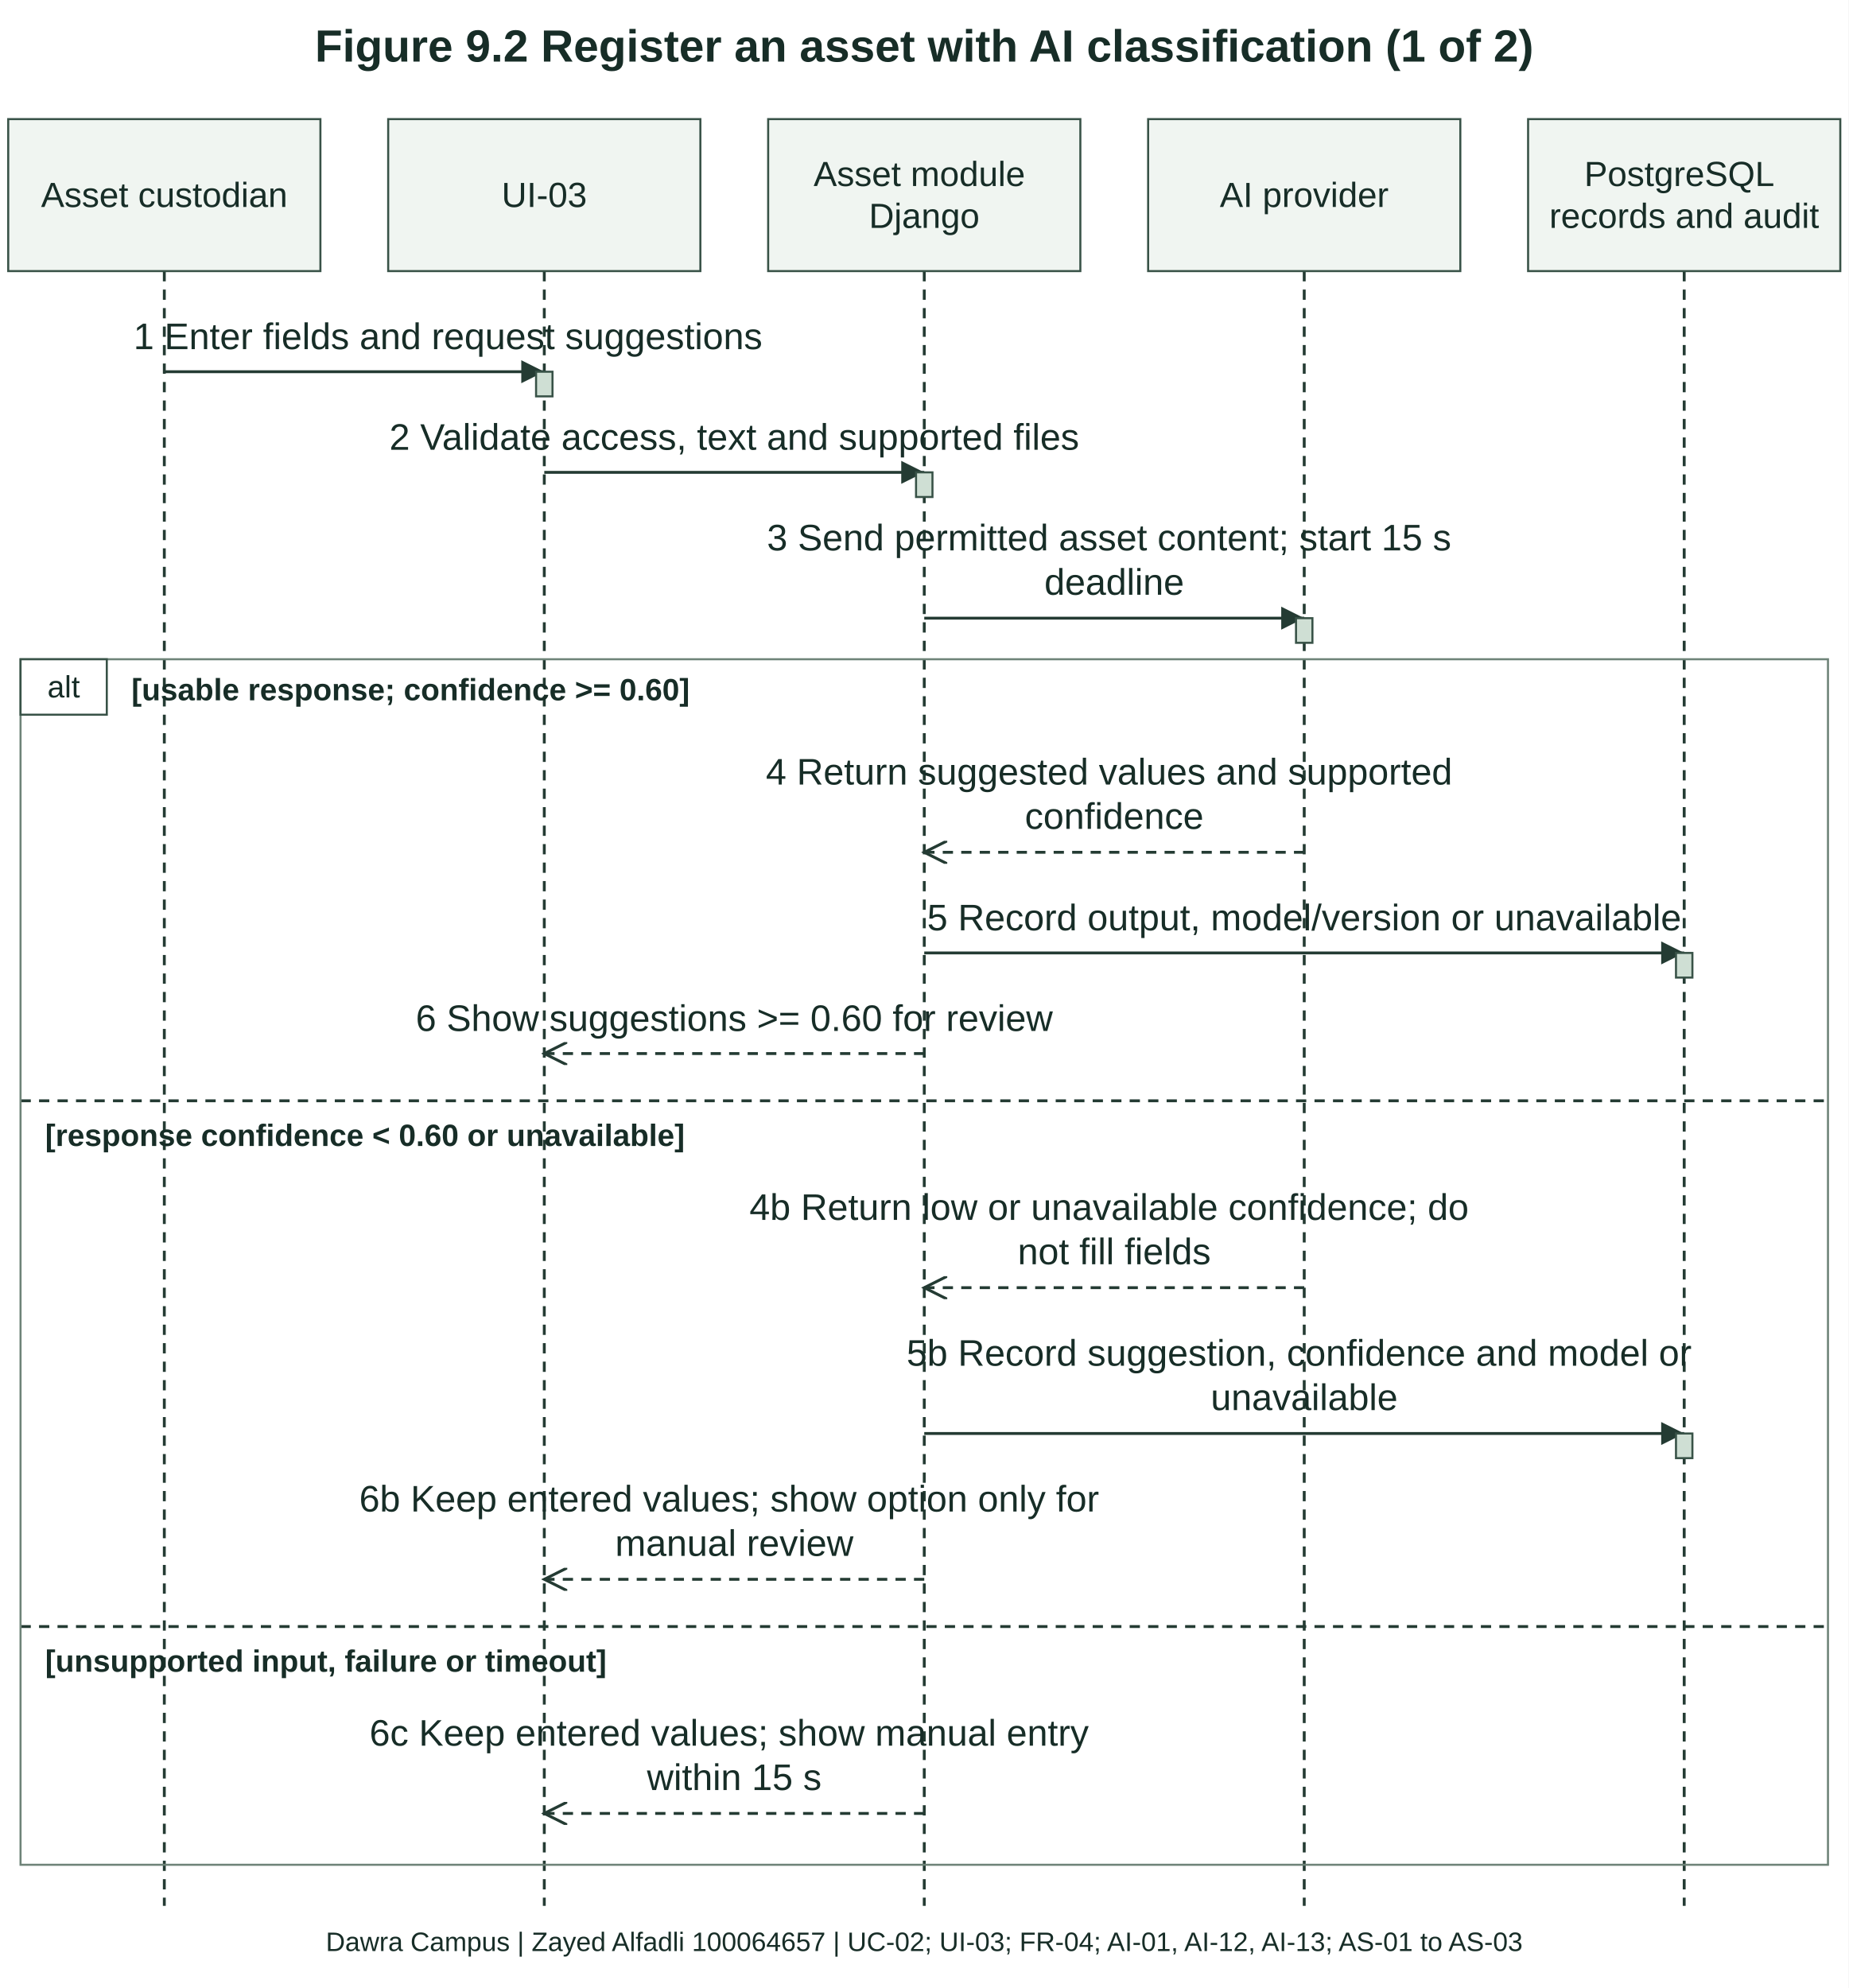
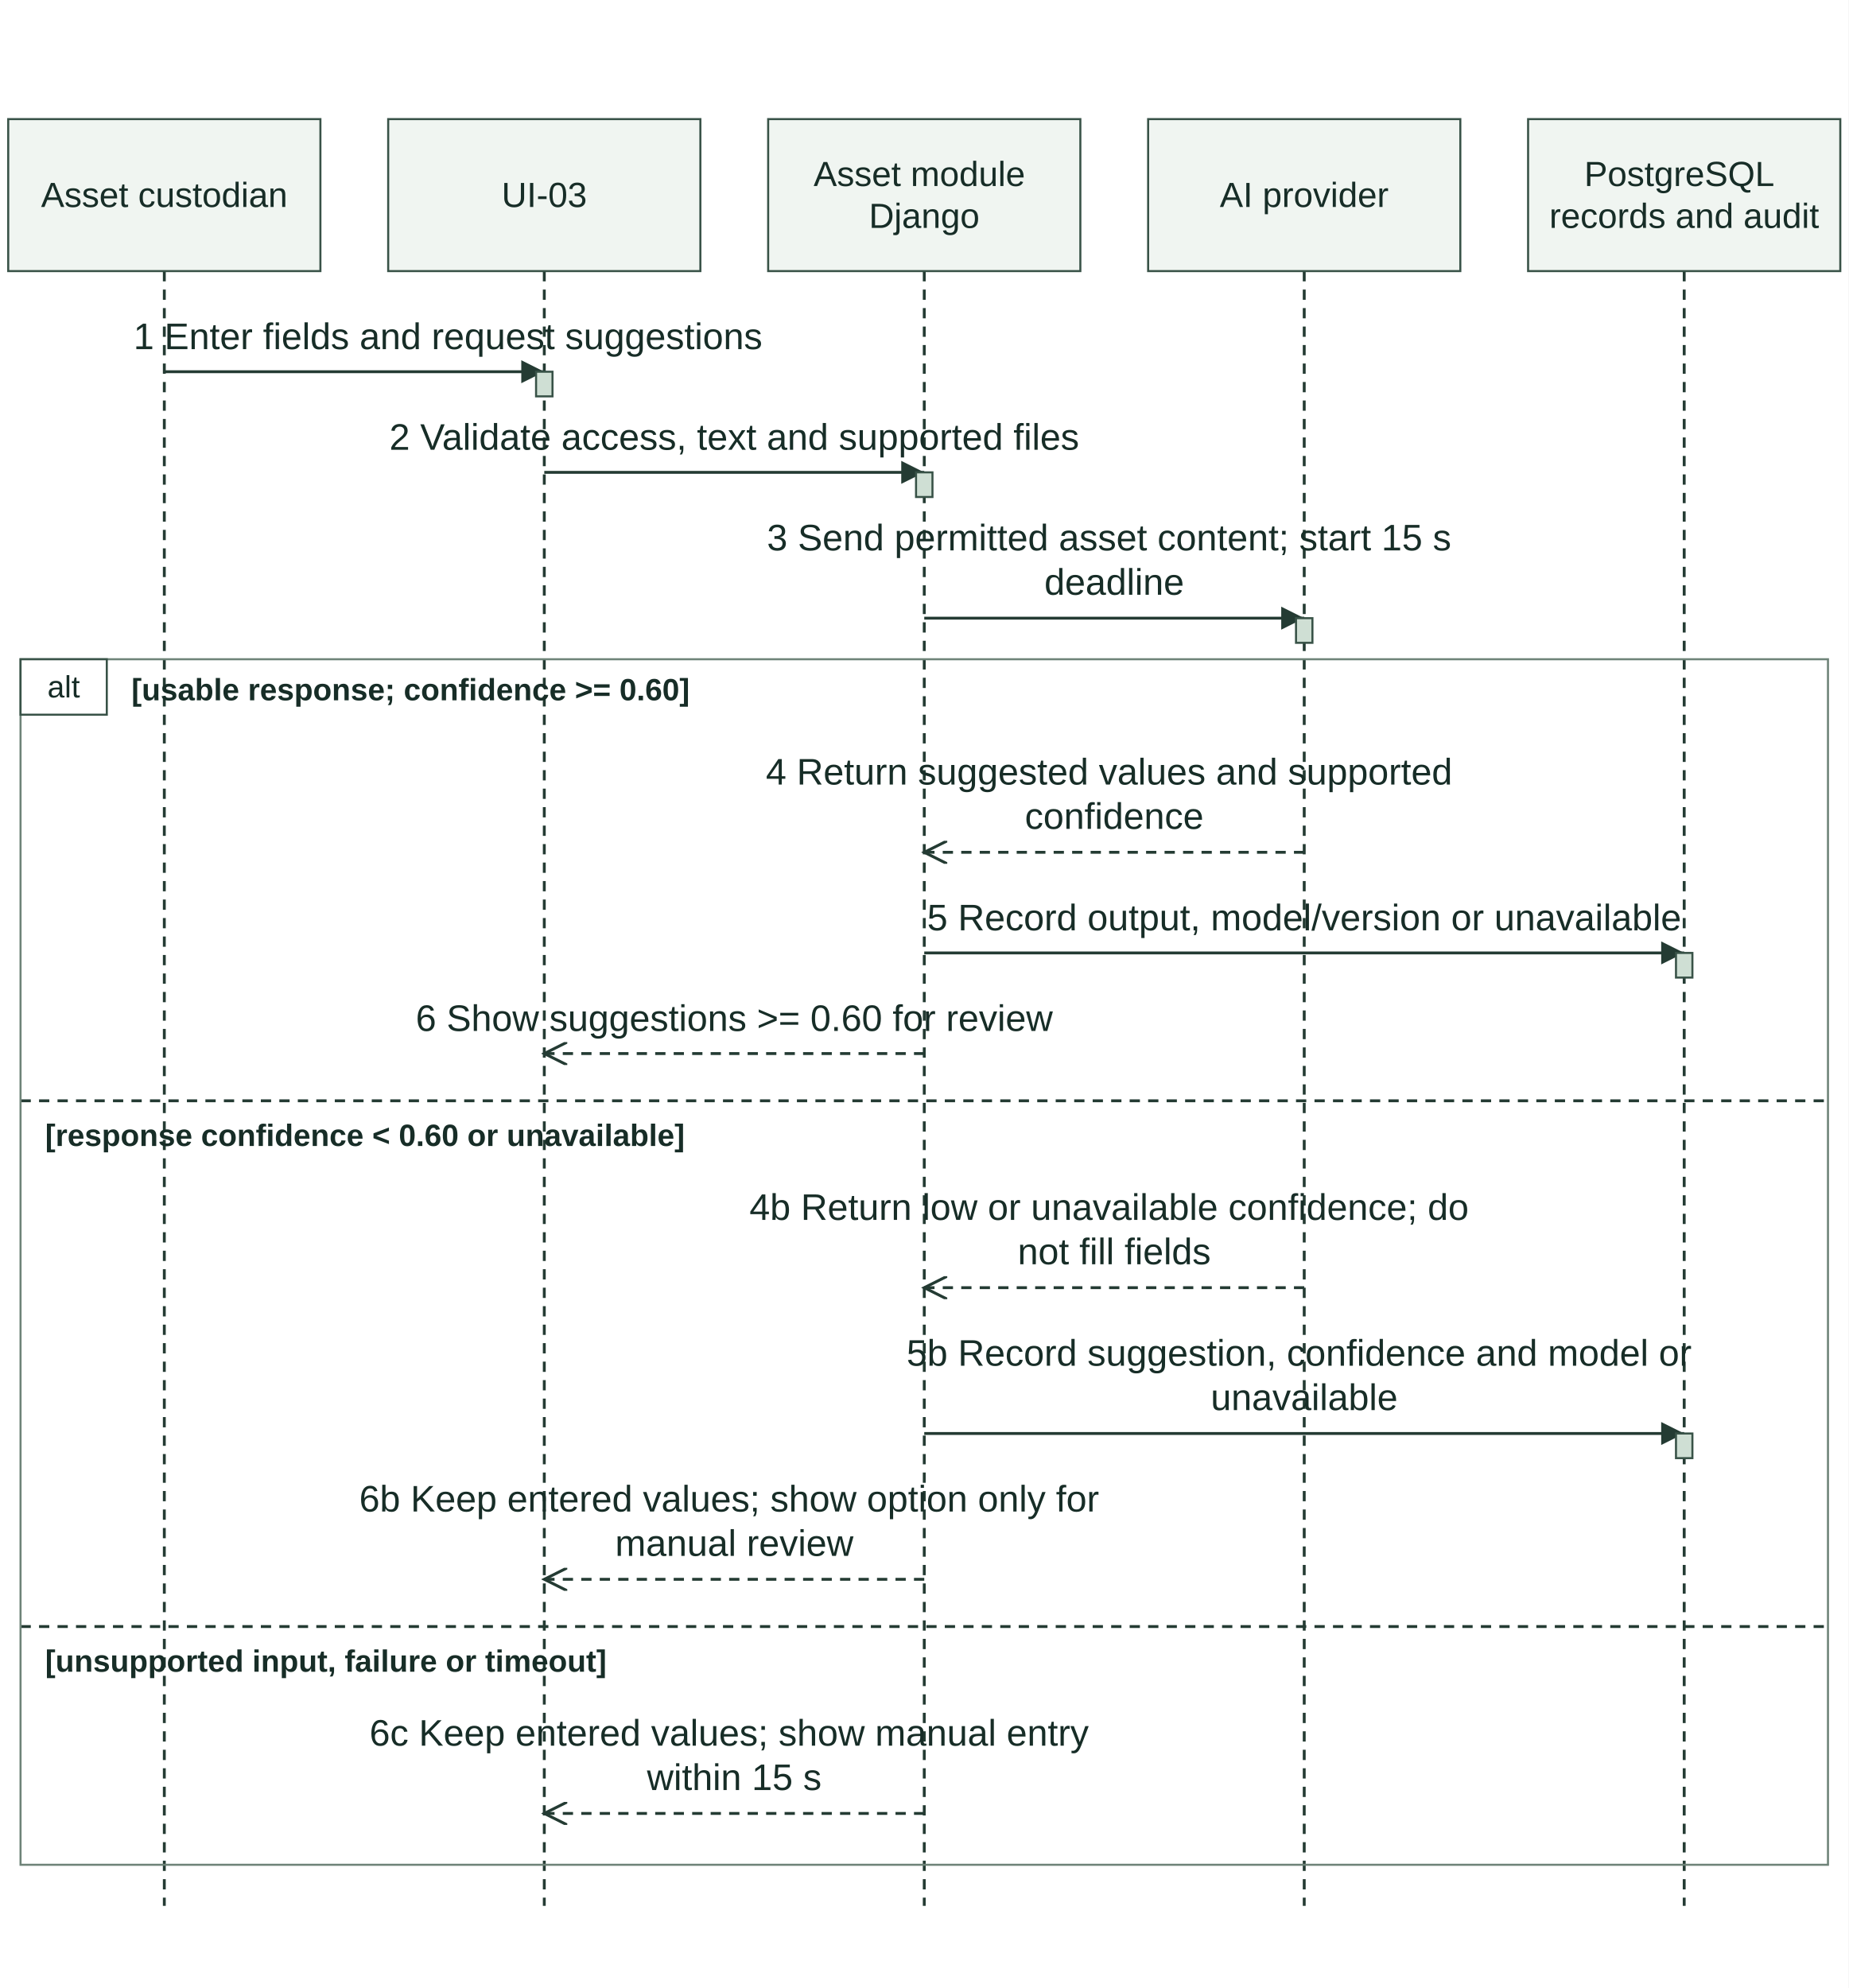
<svg xmlns="http://www.w3.org/2000/svg" width="900" height="968" viewBox="0 0 900 968">
  <defs>
    <marker id="arrow" markerWidth="9" markerHeight="8" refX="8" refY="4" orient="auto">
      <path d="M0,0 L8,4 L0,8 Z" fill="#243b33" />
    </marker>
    <marker id="open" markerWidth="9" markerHeight="8" refX="8" refY="4" orient="auto">
      <path d="M0,0 L8,4 L0,8" fill="none" stroke="#243b33" />
    </marker>
  </defs>
  <rect width="100%" height="100%" fill="white" />
  <polyline points="80,181 265,181" fill="none" stroke="#243b33" stroke-width="1.4" marker-end="url(#arrow)" />
  <polyline points="265,230 450,230" fill="none" stroke="#243b33" stroke-width="1.4" marker-end="url(#arrow)" />
  <polyline points="450,301 635,301" fill="none" stroke="#243b33" stroke-width="1.4" marker-end="url(#arrow)" />
  <polyline points="635,415 450,415" fill="none" stroke="#243b33" stroke-width="1.4" stroke-dasharray="5 4" marker-end="url(#open)" />
  <polyline points="450,464 820,464" fill="none" stroke="#243b33" stroke-width="1.4" marker-end="url(#arrow)" />
  <polyline points="450,513 265,513" fill="none" stroke="#243b33" stroke-width="1.4" stroke-dasharray="5 4" marker-end="url(#open)" />
  <polyline points="10,536 890,536" fill="none" stroke="#243b33" stroke-width="1.4" stroke-dasharray="5 4" />
  <polyline points="635,627 450,627" fill="none" stroke="#243b33" stroke-width="1.4" stroke-dasharray="5 4" marker-end="url(#open)" />
  <polyline points="450,698 820,698" fill="none" stroke="#243b33" stroke-width="1.4" marker-end="url(#arrow)" />
  <polyline points="450,769 265,769" fill="none" stroke="#243b33" stroke-width="1.4" stroke-dasharray="5 4" marker-end="url(#open)" />
  <polyline points="10,792 890,792" fill="none" stroke="#243b33" stroke-width="1.4" stroke-dasharray="5 4" />
  <polyline points="450,883 265,883" fill="none" stroke="#243b33" stroke-width="1.4" stroke-dasharray="5 4" marker-end="url(#open)" />
  <polyline points="80,132 80,928" fill="none" stroke="#243b33" stroke-width="1.4" stroke-dasharray="5 4" />
  <polyline points="265,132 265,928" fill="none" stroke="#243b33" stroke-width="1.4" stroke-dasharray="5 4" />
  <polyline points="450,132 450,928" fill="none" stroke="#243b33" stroke-width="1.4" stroke-dasharray="5 4" />
  <polyline points="635,132 635,928" fill="none" stroke="#243b33" stroke-width="1.4" stroke-dasharray="5 4" />
  <polyline points="820,132 820,928" fill="none" stroke="#243b33" stroke-width="1.4" stroke-dasharray="5 4" />
-   <text x="450.0" y="30" text-anchor="middle" font-family="Arial,sans-serif" font-size="22" font-weight="bold" fill="#172d27">
-     <tspan x="450.0" dy="0">Figure 9.2 Register an asset with AI classification (1 of 2)</tspan>
-   </text>
  <rect x="4" y="58" width="152" height="74" rx="0" fill="#f0f5f1" stroke="#385247" />
  <text x="80.0" y="100.78" text-anchor="middle" font-family="Arial,sans-serif" font-size="17" font-weight="normal" fill="#172d27">
    <tspan x="80.0" dy="0">Asset custodian</tspan>
  </text>
  <rect x="189" y="58" width="152" height="74" rx="0" fill="#f0f5f1" stroke="#385247" />
  <text x="265.0" y="100.78" text-anchor="middle" font-family="Arial,sans-serif" font-size="17" font-weight="normal" fill="#172d27">
    <tspan x="265.0" dy="0">UI-03</tspan>
  </text>
  <rect x="374" y="58" width="152" height="74" rx="0" fill="#f0f5f1" stroke="#385247" />
  <text x="450.0" y="90.58" text-anchor="middle" font-family="Arial,sans-serif" font-size="17" font-weight="normal" fill="#172d27">
    <tspan x="450.0" dy="0">Asset module</tspan>
    <tspan x="450.0" dy="20.4">Django</tspan>
  </text>
  <rect x="559" y="58" width="152" height="74" rx="0" fill="#f0f5f1" stroke="#385247" />
  <text x="635.0" y="100.78" text-anchor="middle" font-family="Arial,sans-serif" font-size="17" font-weight="normal" fill="#172d27">
    <tspan x="635.0" dy="0">AI provider</tspan>
  </text>
  <rect x="744" y="58" width="152" height="74" rx="0" fill="#f0f5f1" stroke="#385247" />
  <text x="820.0" y="90.58" text-anchor="middle" font-family="Arial,sans-serif" font-size="17" font-weight="normal" fill="#172d27">
    <tspan x="820.0" dy="0">PostgreSQL</tspan>
    <tspan x="820.0" dy="20.4">records and audit</tspan>
  </text>
  <text x="218.1" y="170" text-anchor="middle" font-family="Arial,sans-serif" font-size="18" font-weight="normal" fill="#172d27">
    <tspan x="218.1" dy="0">1 Enter fields and request suggestions</tspan>
  </text>
  <rect x="261" y="181" width="8" height="12" rx="0" fill="#cfdfd4" stroke="#385247" />
  <text x="265.0" y="192.44" text-anchor="middle" font-family="Arial,sans-serif" font-size="16" font-weight="normal" fill="#172d27">
    <tspan x="265.0" dy="0" />
  </text>
  <text x="357.5" y="219" text-anchor="middle" font-family="Arial,sans-serif" font-size="18" font-weight="normal" fill="#172d27">
    <tspan x="357.5" dy="0">2 Validate access, text and supported files</tspan>
  </text>
  <rect x="446" y="230" width="8" height="12" rx="0" fill="#cfdfd4" stroke="#385247" />
  <text x="450.0" y="241.44" text-anchor="middle" font-family="Arial,sans-serif" font-size="16" font-weight="normal" fill="#172d27">
    <tspan x="450.0" dy="0" />
  </text>
  <text x="542.5" y="268" text-anchor="middle" font-family="Arial,sans-serif" font-size="18" font-weight="normal" fill="#172d27">
    <tspan x="542.5" dy="0">3 Send permitted asset content; start 15 s</tspan>
    <tspan x="542.5" dy="21.6">deadline</tspan>
  </text>
  <rect x="631" y="301" width="8" height="12" rx="0" fill="#cfdfd4" stroke="#385247" />
  <text x="635.0" y="312.44" text-anchor="middle" font-family="Arial,sans-serif" font-size="16" font-weight="normal" fill="#172d27">
    <tspan x="635.0" dy="0" />
  </text>
  <text x="542.5" y="382" text-anchor="middle" font-family="Arial,sans-serif" font-size="18" font-weight="normal" fill="#172d27">
    <tspan x="542.5" dy="0">4 Return suggested values and supported</tspan>
    <tspan x="542.5" dy="21.6">confidence</tspan>
  </text>
  <text x="635.0" y="453" text-anchor="middle" font-family="Arial,sans-serif" font-size="18" font-weight="normal" fill="#172d27">
    <tspan x="635.0" dy="0">5 Record output, model/version or unavailable</tspan>
  </text>
  <rect x="816" y="464" width="8" height="12" rx="0" fill="#cfdfd4" stroke="#385247" />
  <text x="820.0" y="475.44" text-anchor="middle" font-family="Arial,sans-serif" font-size="16" font-weight="normal" fill="#172d27">
    <tspan x="820.0" dy="0" />
  </text>
  <text x="357.5" y="502" text-anchor="middle" font-family="Arial,sans-serif" font-size="18" font-weight="normal" fill="#172d27">
    <tspan x="357.5" dy="0">6 Show suggestions &gt;= 0.60 for review</tspan>
  </text>
  <text x="22" y="558" text-anchor="start" font-family="Arial,sans-serif" font-size="15" font-weight="bold" fill="#172d27">
    <tspan x="22" dy="0">[response confidence &lt; 0.60 or unavailable]</tspan>
  </text>
  <text x="542.5" y="594" text-anchor="middle" font-family="Arial,sans-serif" font-size="18" font-weight="normal" fill="#172d27">
    <tspan x="542.5" dy="0">4b Return low or unavailable confidence; do</tspan>
    <tspan x="542.5" dy="21.6">not fill fields</tspan>
  </text>
  <text x="635.0" y="665" text-anchor="middle" font-family="Arial,sans-serif" font-size="18" font-weight="normal" fill="#172d27">
    <tspan x="635.0" dy="0">5b Record suggestion, confidence and model or</tspan>
    <tspan x="635.0" dy="21.6">unavailable</tspan>
  </text>
  <rect x="816" y="698" width="8" height="12" rx="0" fill="#cfdfd4" stroke="#385247" />
  <text x="820.0" y="709.44" text-anchor="middle" font-family="Arial,sans-serif" font-size="16" font-weight="normal" fill="#172d27">
    <tspan x="820.0" dy="0" />
  </text>
  <text x="357.5" y="736" text-anchor="middle" font-family="Arial,sans-serif" font-size="18" font-weight="normal" fill="#172d27">
    <tspan x="357.5" dy="0">6b Keep entered values; show option only for</tspan>
    <tspan x="357.5" dy="21.6">manual review</tspan>
  </text>
  <text x="22" y="814" text-anchor="start" font-family="Arial,sans-serif" font-size="15" font-weight="bold" fill="#172d27">
    <tspan x="22" dy="0">[unsupported input, failure or timeout]</tspan>
  </text>
  <text x="357.5" y="850" text-anchor="middle" font-family="Arial,sans-serif" font-size="18" font-weight="normal" fill="#172d27">
    <tspan x="357.5" dy="0">6c Keep entered values; show manual entry</tspan>
    <tspan x="357.5" dy="21.6">within 15 s</tspan>
  </text>
  <rect x="10" y="321" width="880" height="587" fill="none" stroke="#6e8378" />
  <rect x="10" y="321" width="42" height="27" rx="0" fill="white" stroke="#385247" />
  <text x="31.0" y="339.6" text-anchor="middle" font-family="Arial,sans-serif" font-size="15" font-weight="normal" fill="#172d27">
    <tspan x="31.0" dy="0">alt</tspan>
  </text>
  <text x="64" y="341" text-anchor="start" font-family="Arial,sans-serif" font-size="15" font-weight="bold" fill="#172d27">
    <tspan x="64" dy="0">[usable response; confidence &gt;= 0.60]</tspan>
  </text>
-   <text x="450.0" y="950" text-anchor="middle" font-family="Arial,sans-serif" font-size="13" font-weight="normal" fill="#172d27">
-     <tspan x="450.0" dy="0">Dawra Campus | Zayed Alfadli 100064657 | UC-02; UI-03; FR-04; AI-01, AI-12, AI-13; AS-01 to AS-03</tspan>
-   </text>
</svg>
